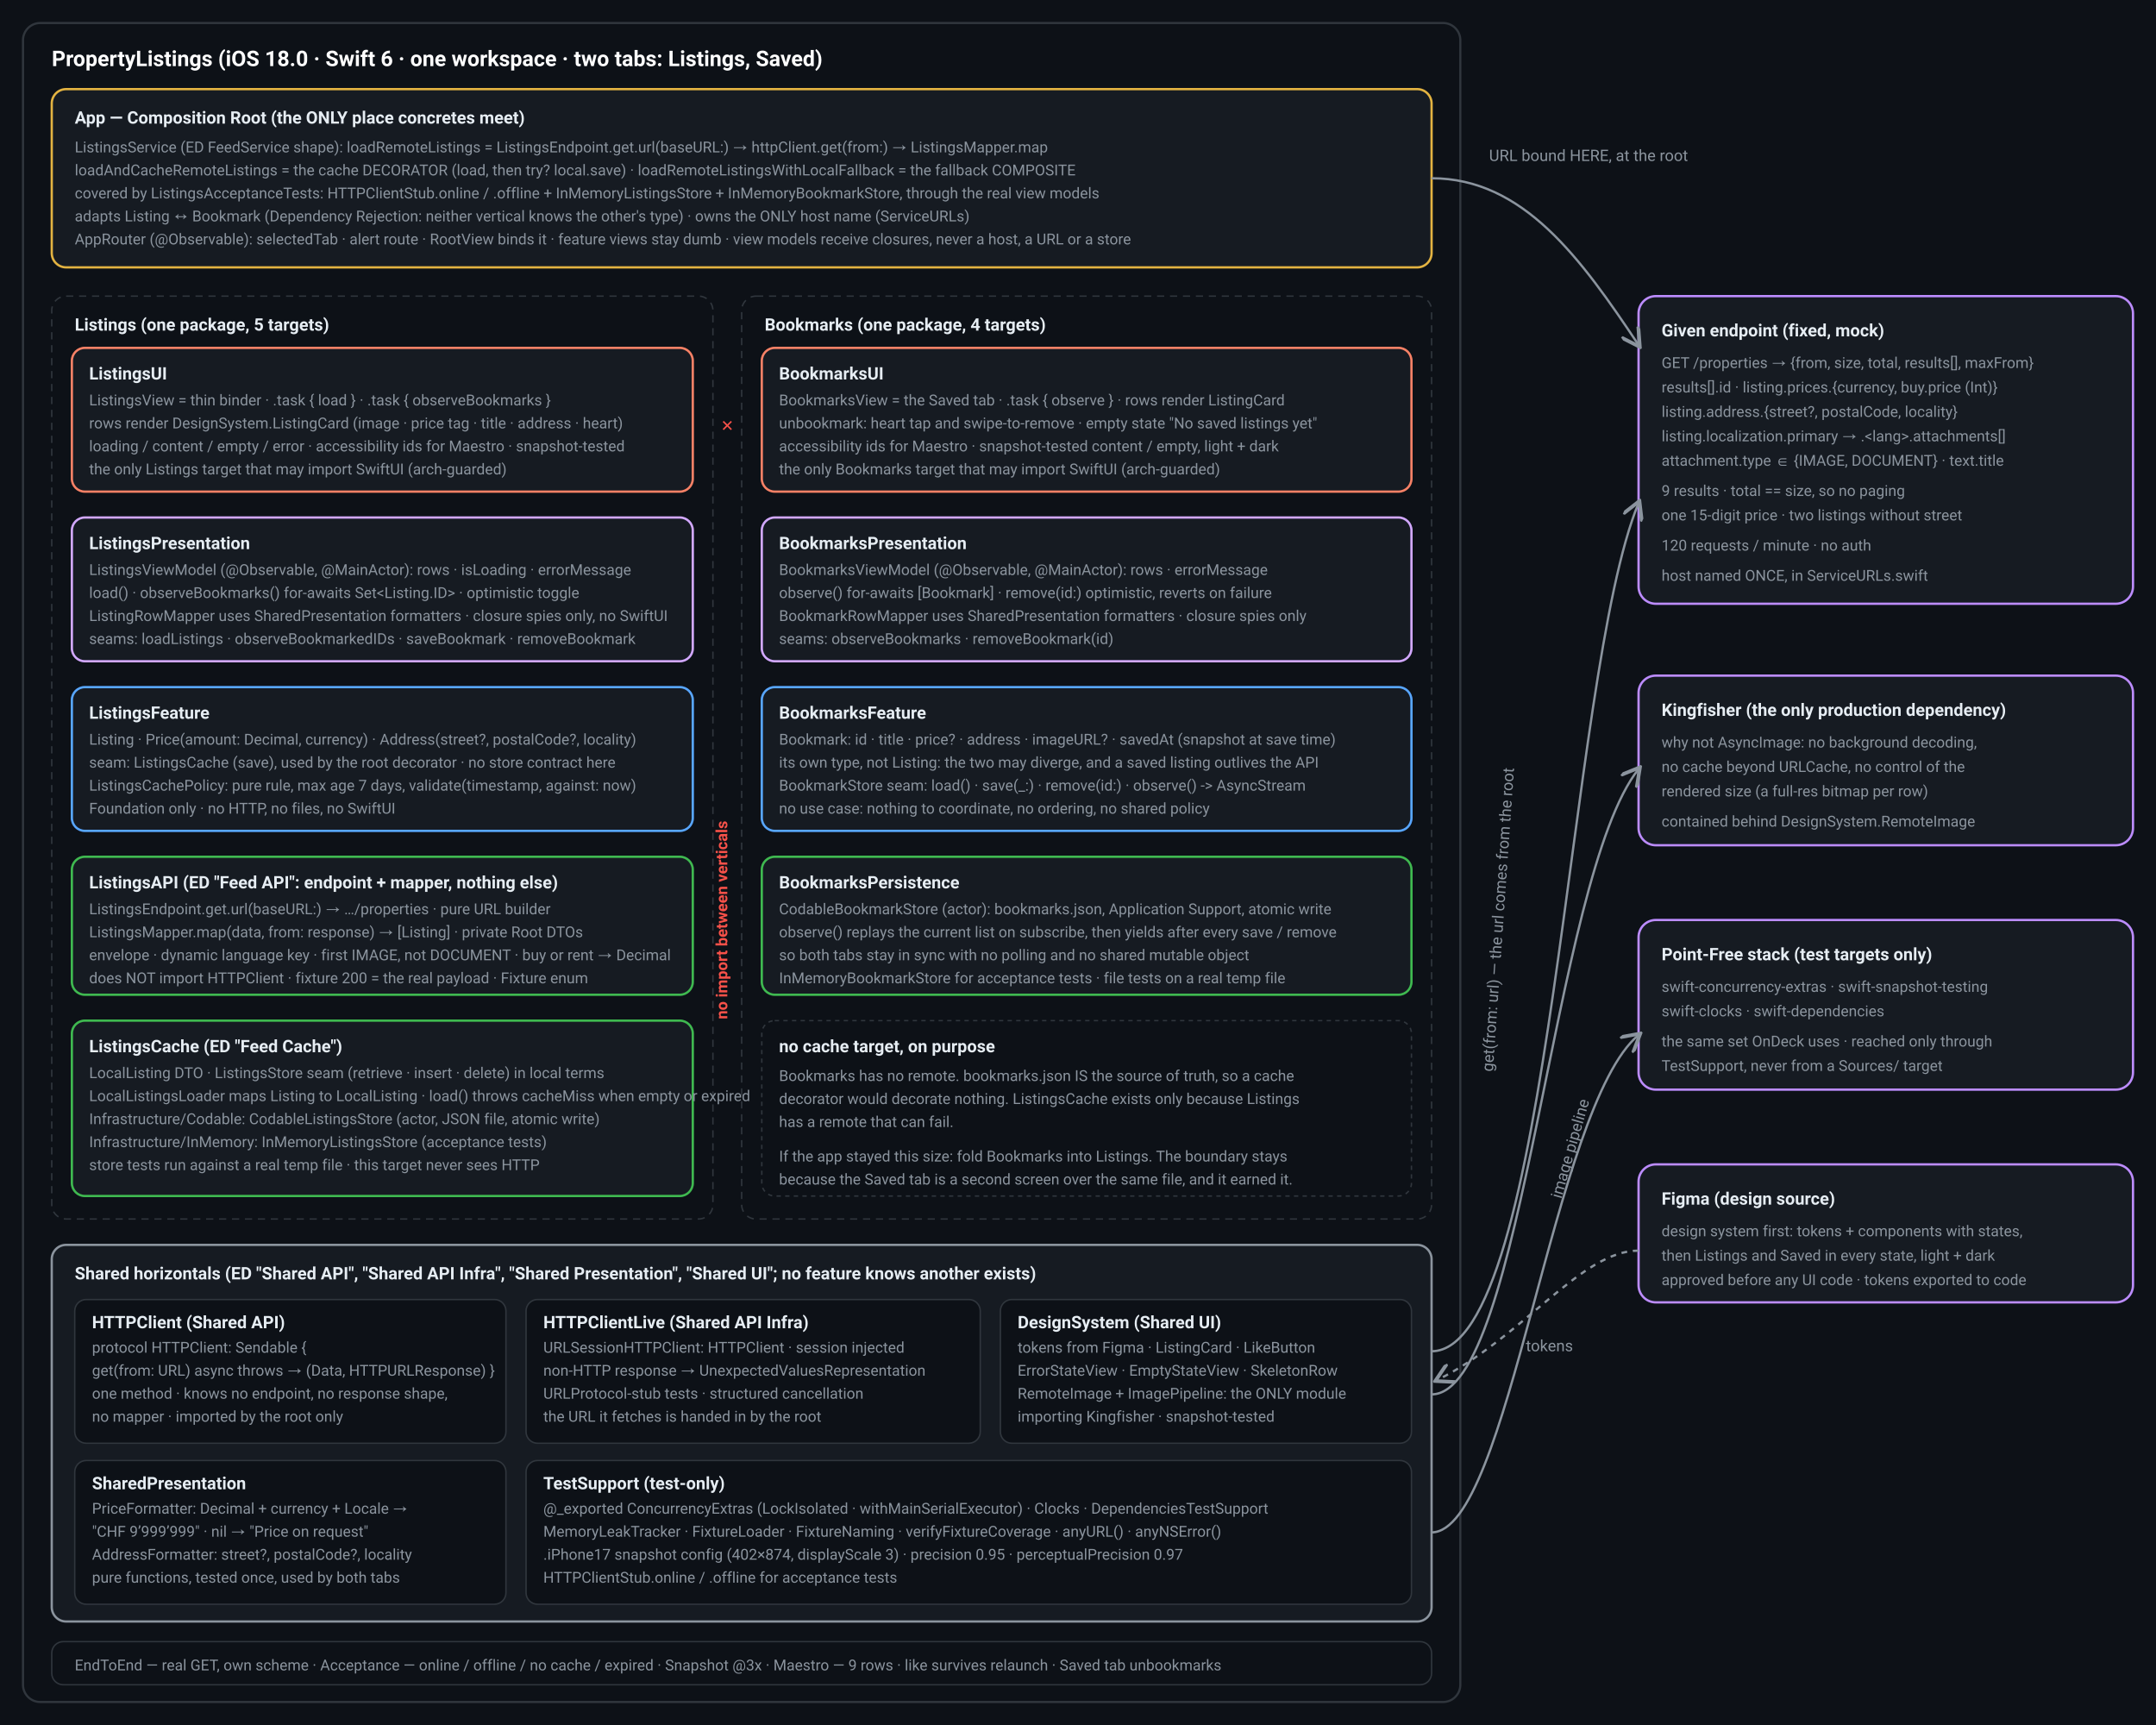
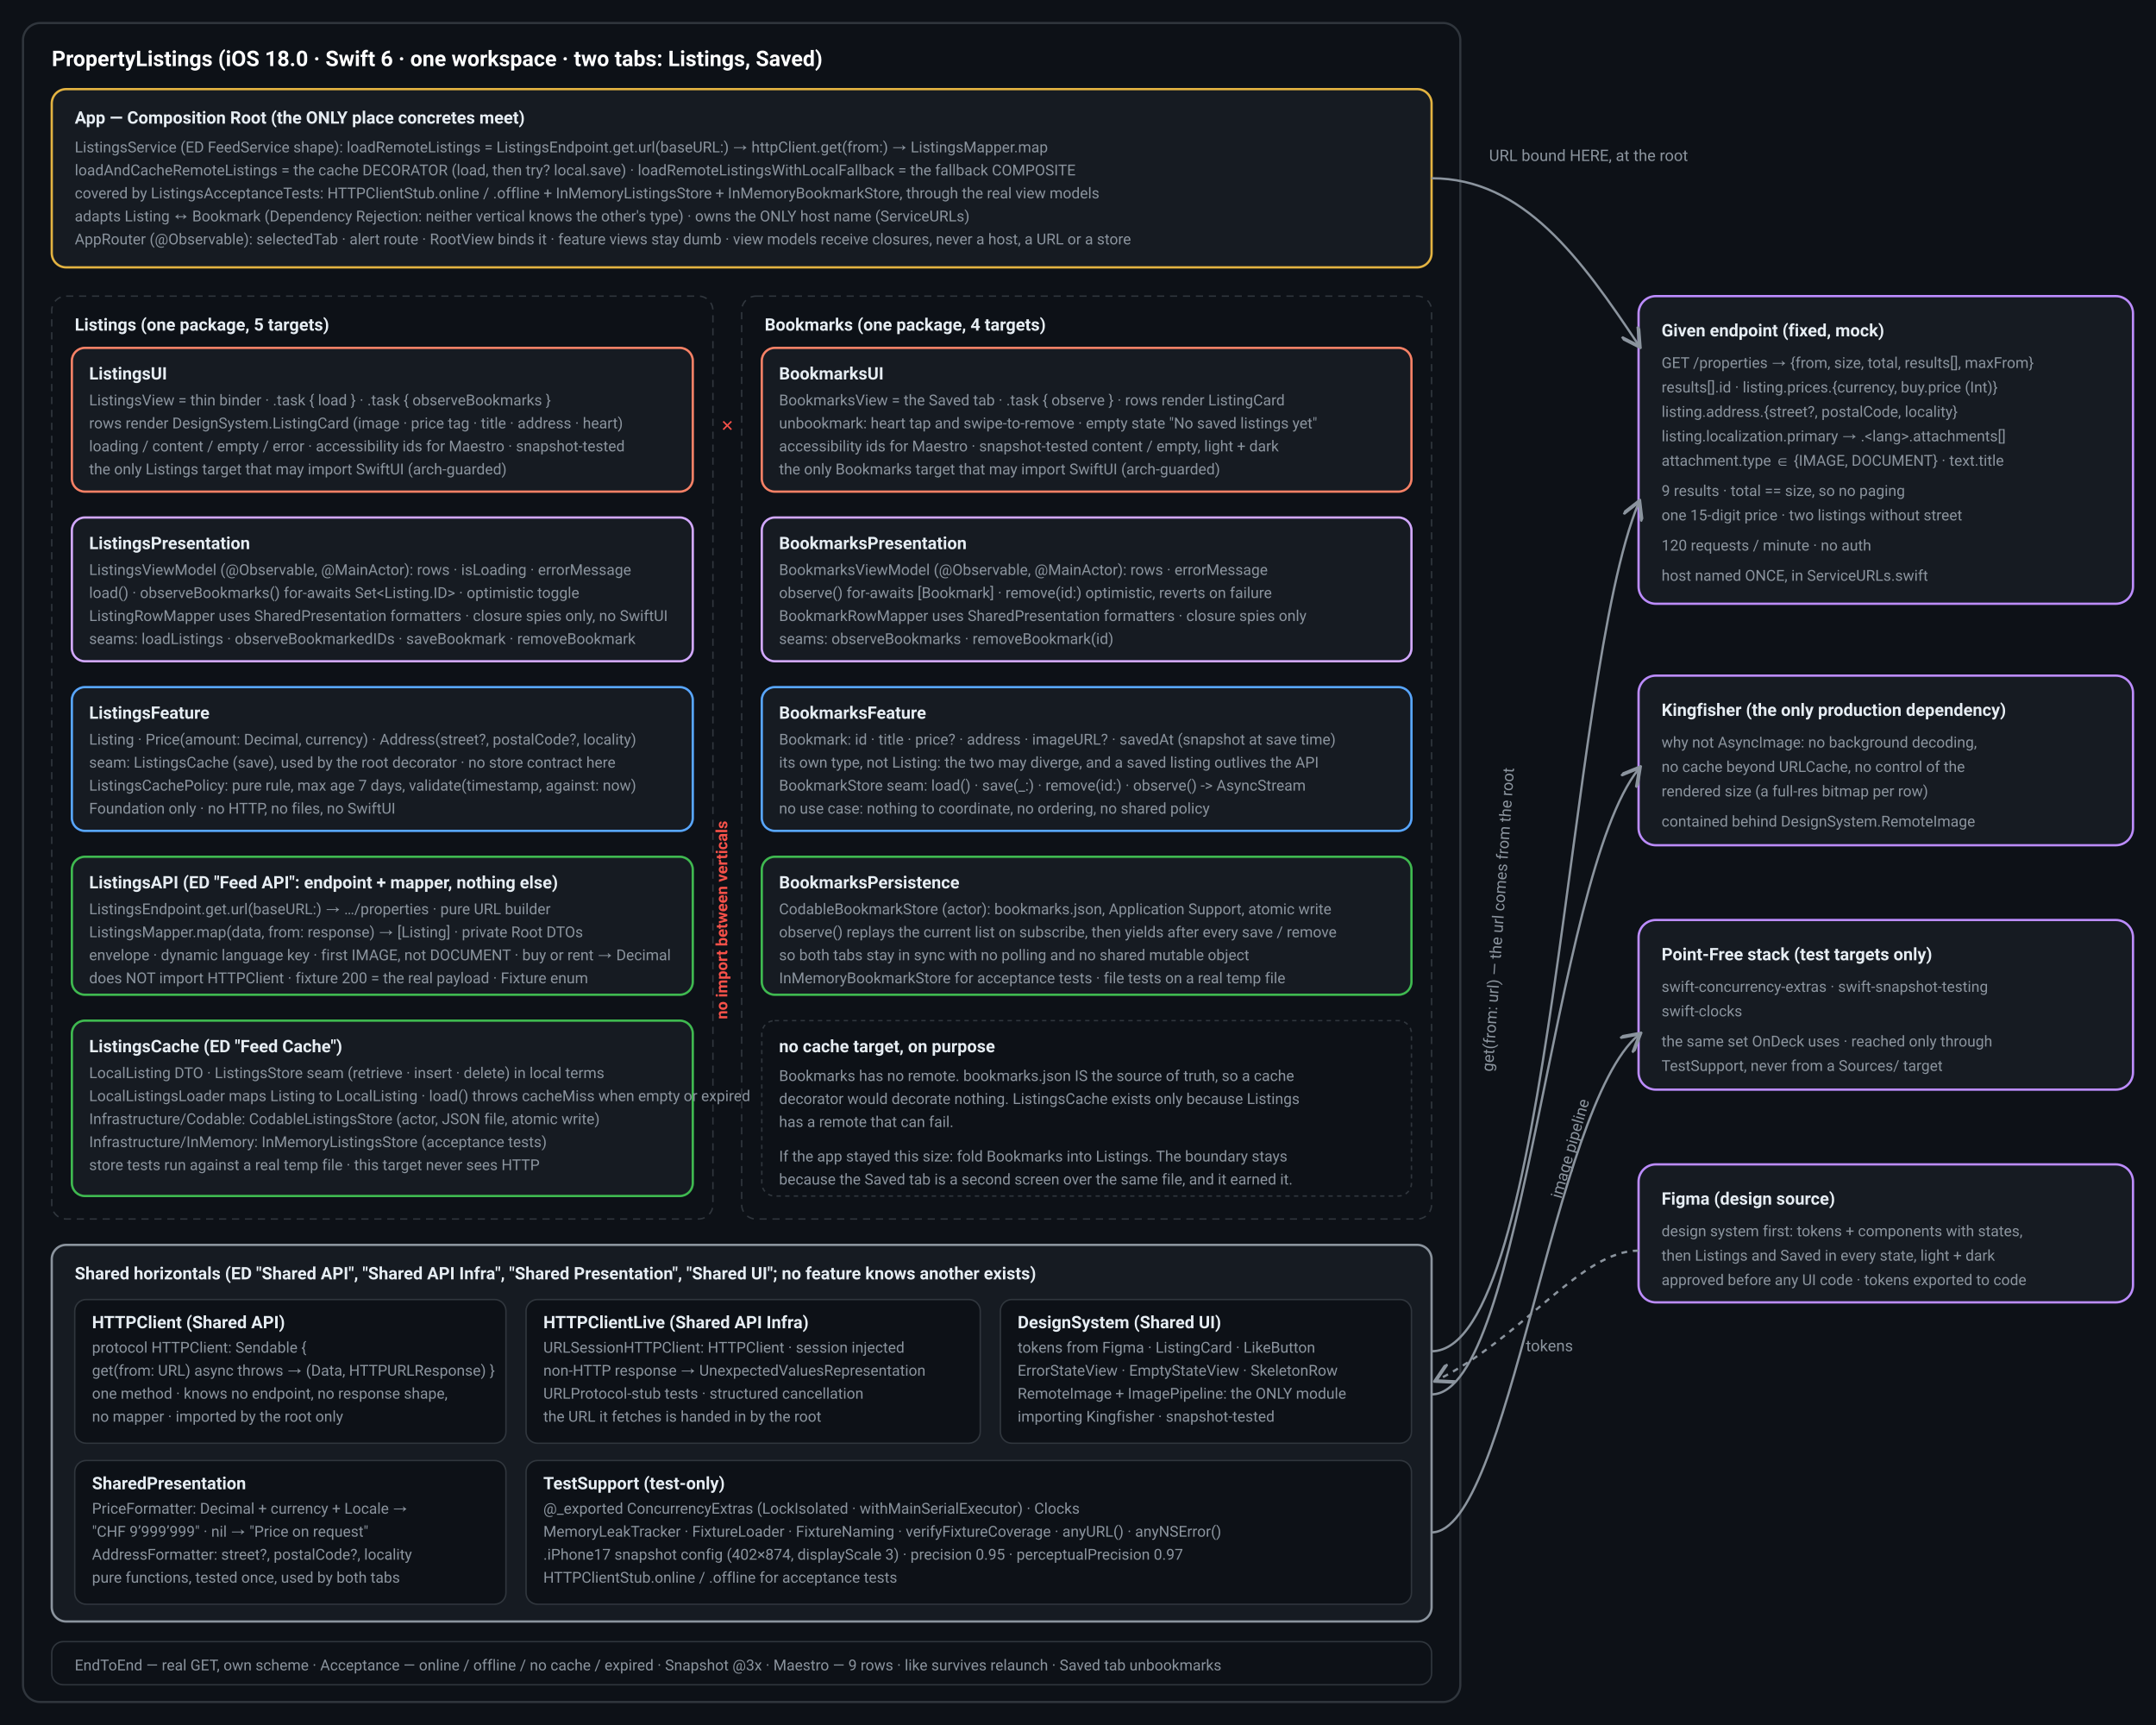
<svg xmlns="http://www.w3.org/2000/svg" viewBox="0 0 1500 1200" font-family="-apple-system, BlinkMacSystemFont, 'Segoe UI', Roboto, Helvetica, Arial, sans-serif">
  <defs>
    <marker id="a" markerWidth="9" markerHeight="9" refX="7" refY="4.5" orient="auto">
      <path d="M0,0 L8,4.5 L0,9" fill="none" stroke="#8b949e" stroke-width="1.6" />
    </marker>
  </defs>
  <style>
  .t{font-size:15px;font-weight:600;fill:#fff}
  .s{font-size:12px;font-weight:600;fill:#e6edf3}
  .d{font-size:10.5px;fill:#8b949e}
  .lbl{font-size:11px;fill:#8b949e}
  .lblr{font-size:11px;fill:#f85149;font-weight:600}
</style>
  <rect x="0" y="0" width="1500" height="1200" fill="#0d1117" />
  <rect x="16" y="16" width="1000" height="1168" rx="12" fill="#0d1117" stroke="#30363d" stroke-width="1.5" />
  <text x="36" y="46" class="t">PropertyListings (iOS 18.0 · Swift 6 · one workspace · two tabs: Listings, Saved)</text>
  <rect x="36" y="62" width="960" height="124" rx="10" fill="#161b22" stroke="#e3b341" stroke-width="1.6" />
  <text x="52" y="86" class="s" fill="#e3b341">App — Composition Root (the ONLY place concretes meet)</text>
  <text x="52" y="106" class="d">ListingsService (ED FeedService shape): loadRemoteListings = ListingsEndpoint.get.url(baseURL:) → httpClient.get(from:) → ListingsMapper.map</text>
  <text x="52" y="122" class="d">loadAndCacheRemoteListings = the cache DECORATOR (load, then try? local.save) · loadRemoteListingsWithLocalFallback = the fallback COMPOSITE</text>
  <text x="52" y="138" class="d">covered by ListingsAcceptanceTests: HTTPClientStub.online / .offline + InMemoryListingsStore + InMemoryBookmarkStore, through the real view models</text>
  <text x="52" y="154" class="d">adapts Listing ↔ Bookmark (Dependency Rejection: neither vertical knows the other's type) · owns the ONLY host name (ServiceURLs)</text>
  <text x="52" y="170" class="d">AppRouter (@Observable): selectedTab · alert route · RootView binds it · feature views stay dumb · view models receive closures, never a host, a URL or a store</text>
  <rect x="36" y="206" width="460" height="642" rx="10" fill="none" stroke="#30363d" stroke-dasharray="5 4" />
  <text x="52" y="230" class="s">Listings (one package, 5 targets)</text>
  <rect x="50" y="242" width="432" height="100" rx="9" fill="#161b22" stroke="#f78166" stroke-width="1.6" />
  <text x="62" y="264" class="s" fill="#f78166">ListingsUI</text>
  <text x="62" y="282" class="d">ListingsView = thin binder · .task { load } · .task { observeBookmarks }</text>
  <text x="62" y="298" class="d">rows render DesignSystem.ListingCard (image · price tag · title · address · heart)</text>
  <text x="62" y="314" class="d">loading / content / empty / error · accessibility ids for Maestro · snapshot-tested</text>
  <text x="62" y="330" class="d">the only Listings target that may import SwiftUI (arch-guarded)</text>
  <rect x="50" y="360" width="432" height="100" rx="9" fill="#161b22" stroke="#d2a8ff" stroke-width="1.6" />
  <text x="62" y="382" class="s" fill="#d2a8ff">ListingsPresentation</text>
  <text x="62" y="400" class="d">ListingsViewModel (@Observable, @MainActor): rows · isLoading · errorMessage</text>
  <text x="62" y="416" class="d">load() · observeBookmarks() for-awaits Set&lt;Listing.ID&gt; · optimistic toggle</text>
  <text x="62" y="432" class="d">ListingRowMapper uses SharedPresentation formatters · closure spies only, no SwiftUI</text>
  <text x="62" y="448" class="d">seams: loadListings · observeBookmarkedIDs · saveBookmark · removeBookmark</text>
  <rect x="50" y="478" width="432" height="100" rx="9" fill="#161b22" stroke="#58a6ff" stroke-width="1.6" />
  <text x="62" y="500" class="s" fill="#58a6ff">ListingsFeature</text>
  <text x="62" y="518" class="d">Listing · Price(amount: Decimal, currency) · Address(street?, postalCode?, locality)</text>
  <text x="62" y="534" class="d">seam: ListingsCache (save), used by the root decorator · no store contract here</text>
  <text x="62" y="550" class="d">ListingsCachePolicy: pure rule, max age 7 days, validate(timestamp, against: now)</text>
  <text x="62" y="566" class="d">Foundation only · no HTTP, no files, no SwiftUI</text>
  <rect x="50" y="596" width="432" height="96" rx="9" fill="#161b22" stroke="#3fb950" stroke-width="1.6" />
  <text x="62" y="618" class="s" fill="#3fb950">ListingsAPI (ED "Feed API": endpoint + mapper, nothing else)</text>
  <text x="62" y="636" class="d">ListingsEndpoint.get.url(baseURL:) → …/properties · pure URL builder</text>
  <text x="62" y="652" class="d">ListingsMapper.map(data, from: response) → [Listing] · private Root DTOs</text>
  <text x="62" y="668" class="d">envelope · dynamic language key · first IMAGE, not DOCUMENT · buy or rent → Decimal</text>
  <text x="62" y="684" class="d">does NOT import HTTPClient · fixture 200 = the real payload · Fixture enum</text>
  <rect x="50" y="710" width="432" height="122" rx="9" fill="#161b22" stroke="#3fb950" stroke-width="1.6" />
  <text x="62" y="732" class="s" fill="#3fb950">ListingsCache (ED "Feed Cache")</text>
  <text x="62" y="750" class="d">LocalListing DTO · ListingsStore seam (retrieve · insert · delete) in local terms</text>
  <text x="62" y="766" class="d">LocalListingsLoader maps Listing to LocalListing · load() throws cacheMiss when empty or expired</text>
  <text x="62" y="782" class="d">Infrastructure/Codable: CodableListingsStore (actor, JSON file, atomic write)</text>
  <text x="62" y="798" class="d">Infrastructure/InMemory: InMemoryListingsStore (acceptance tests)</text>
  <text x="62" y="814" class="d">store tests run against a real temp file · this target never sees HTTP</text>
  <rect x="516" y="206" width="480" height="642" rx="10" fill="none" stroke="#30363d" stroke-dasharray="5 4" />
  <text x="532" y="230" class="s">Bookmarks (one package, 4 targets)</text>
  <rect x="530" y="242" width="452" height="100" rx="9" fill="#161b22" stroke="#f78166" stroke-width="1.6" />
  <text x="542" y="264" class="s" fill="#f78166">BookmarksUI</text>
  <text x="542" y="282" class="d">BookmarksView = the Saved tab · .task { observe } · rows render ListingCard</text>
  <text x="542" y="298" class="d">unbookmark: heart tap and swipe-to-remove · empty state "No saved listings yet"</text>
  <text x="542" y="314" class="d">accessibility ids for Maestro · snapshot-tested content / empty, light + dark</text>
  <text x="542" y="330" class="d">the only Bookmarks target that may import SwiftUI (arch-guarded)</text>
  <rect x="530" y="360" width="452" height="100" rx="9" fill="#161b22" stroke="#d2a8ff" stroke-width="1.6" />
  <text x="542" y="382" class="s" fill="#d2a8ff">BookmarksPresentation</text>
  <text x="542" y="400" class="d">BookmarksViewModel (@Observable, @MainActor): rows · errorMessage</text>
  <text x="542" y="416" class="d">observe() for-awaits [Bookmark] · remove(id:) optimistic, reverts on failure</text>
  <text x="542" y="432" class="d">BookmarkRowMapper uses SharedPresentation formatters · closure spies only</text>
  <text x="542" y="448" class="d">seams: observeBookmarks · removeBookmark(id)</text>
  <rect x="530" y="478" width="452" height="100" rx="9" fill="#161b22" stroke="#58a6ff" stroke-width="1.6" />
  <text x="542" y="500" class="s" fill="#58a6ff">BookmarksFeature</text>
  <text x="542" y="518" class="d">Bookmark: id · title · price? · address · imageURL? · savedAt (snapshot at save time)</text>
  <text x="542" y="534" class="d">its own type, not Listing: the two may diverge, and a saved listing outlives the API</text>
  <text x="542" y="550" class="d">BookmarkStore seam: load() · save(_:) · remove(id:) · observe() -&gt; AsyncStream</text>
  <text x="542" y="566" class="d">no use case: nothing to coordinate, no ordering, no shared policy</text>
  <rect x="530" y="596" width="452" height="96" rx="9" fill="#161b22" stroke="#3fb950" stroke-width="1.6" />
  <text x="542" y="618" class="s" fill="#3fb950">BookmarksPersistence</text>
  <text x="542" y="636" class="d">CodableBookmarkStore (actor): bookmarks.json, Application Support, atomic write</text>
  <text x="542" y="652" class="d">observe() replays the current list on subscribe, then yields after every save / remove</text>
  <text x="542" y="668" class="d">so both tabs stay in sync with no polling and no shared mutable object</text>
  <text x="542" y="684" class="d">InMemoryBookmarkStore for acceptance tests · file tests on a real temp file</text>
  <rect x="530" y="710" width="452" height="122" rx="9" fill="none" stroke="#30363d" stroke-dasharray="3 3" />
  <text x="542" y="732" class="s" fill="#8b949e">no cache target, on purpose</text>
  <text x="542" y="752" class="d">Bookmarks has no remote. bookmarks.json IS the source of truth, so a cache</text>
  <text x="542" y="768" class="d">decorator would decorate nothing. ListingsCache exists only because Listings</text>
  <text x="542" y="784" class="d">has a remote that can fail.</text>
  <text x="542" y="808" class="d">If the app stayed this size: fold Bookmarks into Listings. The boundary stays</text>
  <text x="542" y="824" class="d">because the Saved tab is a second screen over the same file, and it earned it.</text>
  <text x="506" y="300" class="lblr" text-anchor="middle">✕</text>
  <text x="506" y="640" class="lblr" text-anchor="middle" transform="rotate(-90 506 640)">no import between verticals</text>
  <rect x="36" y="866" width="960" height="262" rx="10" fill="#161b22" stroke="#8b949e" stroke-width="1.6" />
  <text x="52" y="890" class="s" fill="#8b949e">Shared horizontals (ED "Shared API", "Shared API Infra", "Shared Presentation", "Shared UI"; no feature knows another exists)</text>
  <rect x="52" y="904" width="300" height="100" rx="8" fill="#0d1117" stroke="#30363d" />
  <text x="64" y="924" class="s">HTTPClient (Shared API)</text>
  <text x="64" y="941" class="d">protocol HTTPClient: Sendable {</text>
  <text x="64" y="957" class="d">  get(from: URL) async throws → (Data, HTTPURLResponse) }</text>
  <text x="64" y="973" class="d">one method · knows no endpoint, no response shape,</text>
  <text x="64" y="989" class="d">no mapper · imported by the root only</text>
  <rect x="366" y="904" width="316" height="100" rx="8" fill="#0d1117" stroke="#30363d" />
  <text x="378" y="924" class="s">HTTPClientLive (Shared API Infra)</text>
  <text x="378" y="941" class="d">URLSessionHTTPClient: HTTPClient · session injected</text>
  <text x="378" y="957" class="d">non-HTTP response → UnexpectedValuesRepresentation</text>
  <text x="378" y="973" class="d">URLProtocol-stub tests · structured cancellation</text>
  <text x="378" y="989" class="d">the URL it fetches is handed in by the root</text>
  <rect x="696" y="904" width="286" height="100" rx="8" fill="#0d1117" stroke="#30363d" />
  <text x="708" y="924" class="s">DesignSystem (Shared UI)</text>
  <text x="708" y="941" class="d">tokens from Figma · ListingCard · LikeButton</text>
  <text x="708" y="957" class="d">ErrorStateView · EmptyStateView · SkeletonRow</text>
  <text x="708" y="973" class="d">RemoteImage + ImagePipeline: the ONLY module</text>
  <text x="708" y="989" class="d">importing Kingfisher · snapshot-tested</text>
  <rect x="52" y="1016" width="300" height="100" rx="8" fill="#0d1117" stroke="#30363d" />
  <text x="64" y="1036" class="s">SharedPresentation</text>
  <text x="64" y="1053" class="d">PriceFormatter: Decimal + currency + Locale →</text>
  <text x="64" y="1069" class="d">"CHF 9’999’999" · nil → "Price on request"</text>
  <text x="64" y="1085" class="d">AddressFormatter: street?, postalCode?, locality</text>
  <text x="64" y="1101" class="d">pure functions, tested once, used by both tabs</text>
  <rect x="366" y="1016" width="616" height="100" rx="8" fill="#0d1117" stroke="#30363d" />
  <text x="378" y="1036" class="s">TestSupport (test-only)</text>
-   <text x="378" y="1053" class="d">@_exported ConcurrencyExtras (LockIsolated · withMainSerialExecutor) · Clocks · DependenciesTestSupport</text>
+   <text x="378" y="1053" class="d">@_exported ConcurrencyExtras (LockIsolated · withMainSerialExecutor) · Clocks</text>
  <text x="378" y="1069" class="d">MemoryLeakTracker · FixtureLoader · FixtureNaming · verifyFixtureCoverage · anyURL() · anyNSError()</text>
  <text x="378" y="1085" class="d">.iPhone17 snapshot config (402×874, displayScale 3) · precision 0.95 · perceptualPrecision 0.97</text>
  <text x="378" y="1101" class="d">HTTPClientStub.online / .offline for acceptance tests</text>
  <rect x="36" y="1142" width="960" height="30" rx="8" fill="#0d1117" stroke="#30363d" />
  <text x="52" y="1162" class="d">EndToEnd — real GET, own scheme · Acceptance — online / offline / no cache / expired · Snapshot @3x · Maestro — 9 rows · like survives relaunch · Saved tab unbookmarks</text>
  <rect x="1140" y="206" width="344" height="214" rx="12" fill="#161b22" stroke="#bc8cff" stroke-width="1.6" />
  <text x="1156" y="234" class="s" fill="#bc8cff">Given endpoint (fixed, mock)</text>
  <text x="1156" y="256" class="d">GET /properties → {from, size, total, results[], maxFrom}</text>
  <text x="1156" y="273" class="d">results[].id · listing.prices.{currency, buy.price (Int)}</text>
  <text x="1156" y="290" class="d">listing.address.{street?, postalCode, locality}</text>
  <text x="1156" y="307" class="d">listing.localization.primary → .&lt;lang&gt;.attachments[]</text>
  <text x="1156" y="324" class="d">attachment.type ∈ {IMAGE, DOCUMENT} · text.title</text>
  <text x="1156" y="345" class="d">9 results · total == size, so no paging</text>
  <text x="1156" y="362" class="d">one 15-digit price · two listings without street</text>
  <text x="1156" y="383" class="d">120 requests / minute · no auth</text>
  <text x="1156" y="404" class="d">host named ONCE, in ServiceURLs.swift</text>
  <rect x="1140" y="470" width="344" height="118" rx="12" fill="#161b22" stroke="#bc8cff" stroke-width="1.6" />
  <text x="1156" y="498" class="s" fill="#bc8cff">Kingfisher (the only production dependency)</text>
  <text x="1156" y="520" class="d">why not AsyncImage: no background decoding,</text>
  <text x="1156" y="537" class="d">no cache beyond URLCache, no control of the</text>
  <text x="1156" y="554" class="d">rendered size (a full-res bitmap per row)</text>
  <text x="1156" y="575" class="d">contained behind DesignSystem.RemoteImage</text>
  <rect x="1140" y="640" width="344" height="118" rx="12" fill="#161b22" stroke="#bc8cff" stroke-width="1.6" />
  <text x="1156" y="668" class="s" fill="#bc8cff">Point-Free stack (test targets only)</text>
  <text x="1156" y="690" class="d">swift-concurrency-extras · swift-snapshot-testing</text>
-   <text x="1156" y="707" class="d">swift-clocks · swift-dependencies</text>
+   <text x="1156" y="707" class="d">swift-clocks</text>
  <text x="1156" y="728" class="d">the same set OnDeck uses · reached only through</text>
  <text x="1156" y="745" class="d">TestSupport, never from a Sources/ target</text>
  <rect x="1140" y="810" width="344" height="96" rx="12" fill="#161b22" stroke="#bc8cff" stroke-width="1.6" />
  <text x="1156" y="838" class="s" fill="#bc8cff">Figma (design source)</text>
  <text x="1156" y="860" class="d">design system first: tokens + components with states,</text>
  <text x="1156" y="877" class="d">then Listings and Saved in every state, light + dark</text>
  <text x="1156" y="894" class="d">approved before any UI code · tokens exported to code</text>
  <path d="M 996 124 C 1060 124, 1100 180, 1140 240" fill="none" stroke="#8b949e" stroke-width="1.6" marker-end="url(#a)" />
  <text x="1036" y="112" class="lbl">URL bound HERE, at the root</text>
  <path d="M 996 940 C 1080 940, 1090 470, 1140 350" fill="none" stroke="#8b949e" stroke-width="1.6" marker-end="url(#a)" />
  <text x="1046" y="640" class="lbl" text-anchor="middle" transform="rotate(-86 1046 640)">get(from: url) — the url comes from the root</text>
  <path d="M 996 970 C 1060 970, 1080 610, 1140 535" fill="none" stroke="#8b949e" stroke-width="1.6" marker-end="url(#a)" />
  <text x="1096" y="800" class="lbl" text-anchor="middle" transform="rotate(-74 1096 800)">image pipeline</text>
  <path d="M 996 1066 C 1050 1066, 1080 770, 1140 720" fill="none" stroke="#8b949e" stroke-width="1.6" marker-end="url(#a)" />
  <path d="M 1140 870 C 1100 870, 1060 930, 1000 960" fill="none" stroke="#8b949e" stroke-width="1.6" stroke-dasharray="4 4" marker-end="url(#a)" />
  <text x="1078" y="940" class="lbl" text-anchor="middle">tokens</text>
</svg>
